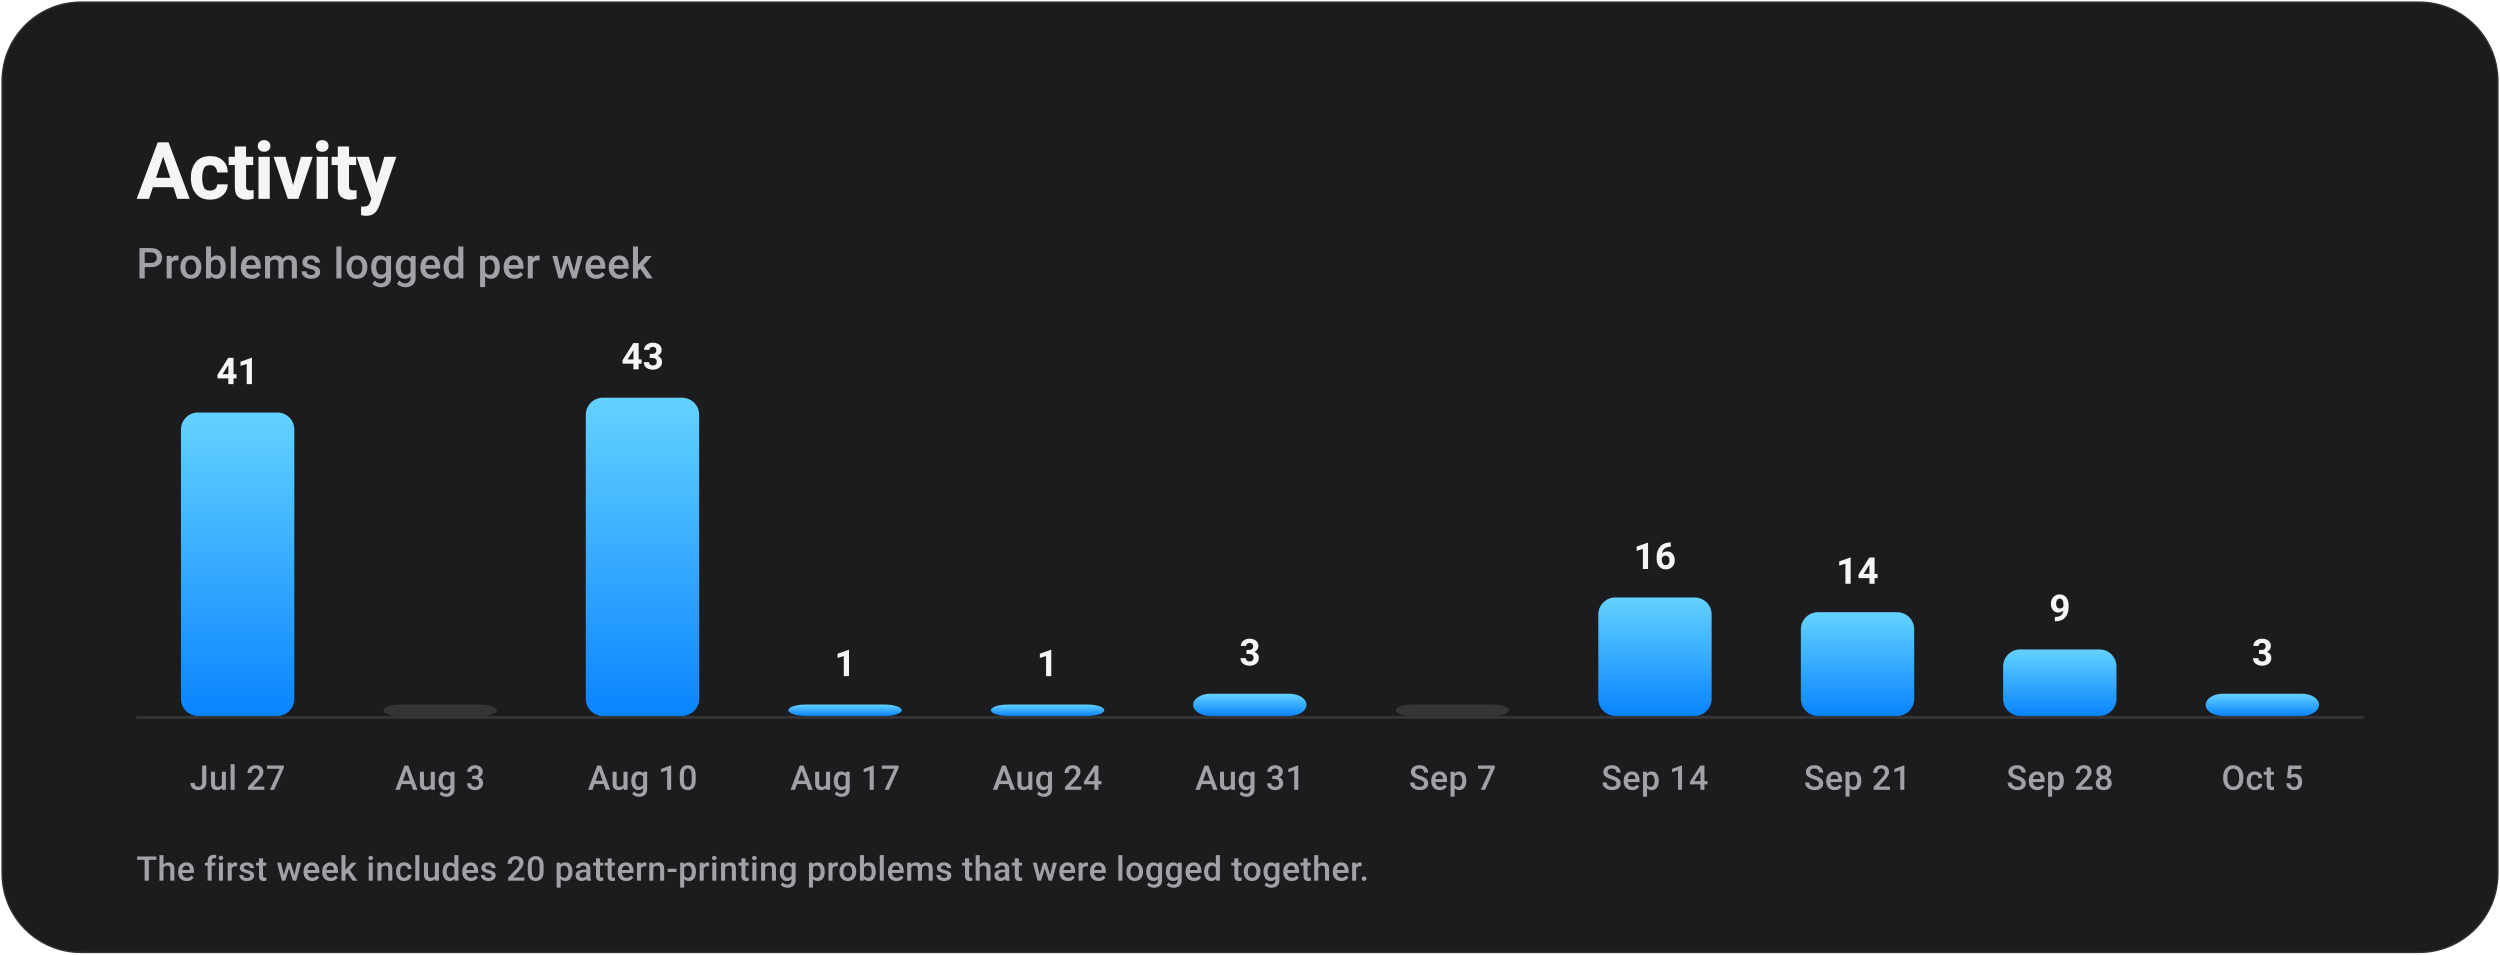
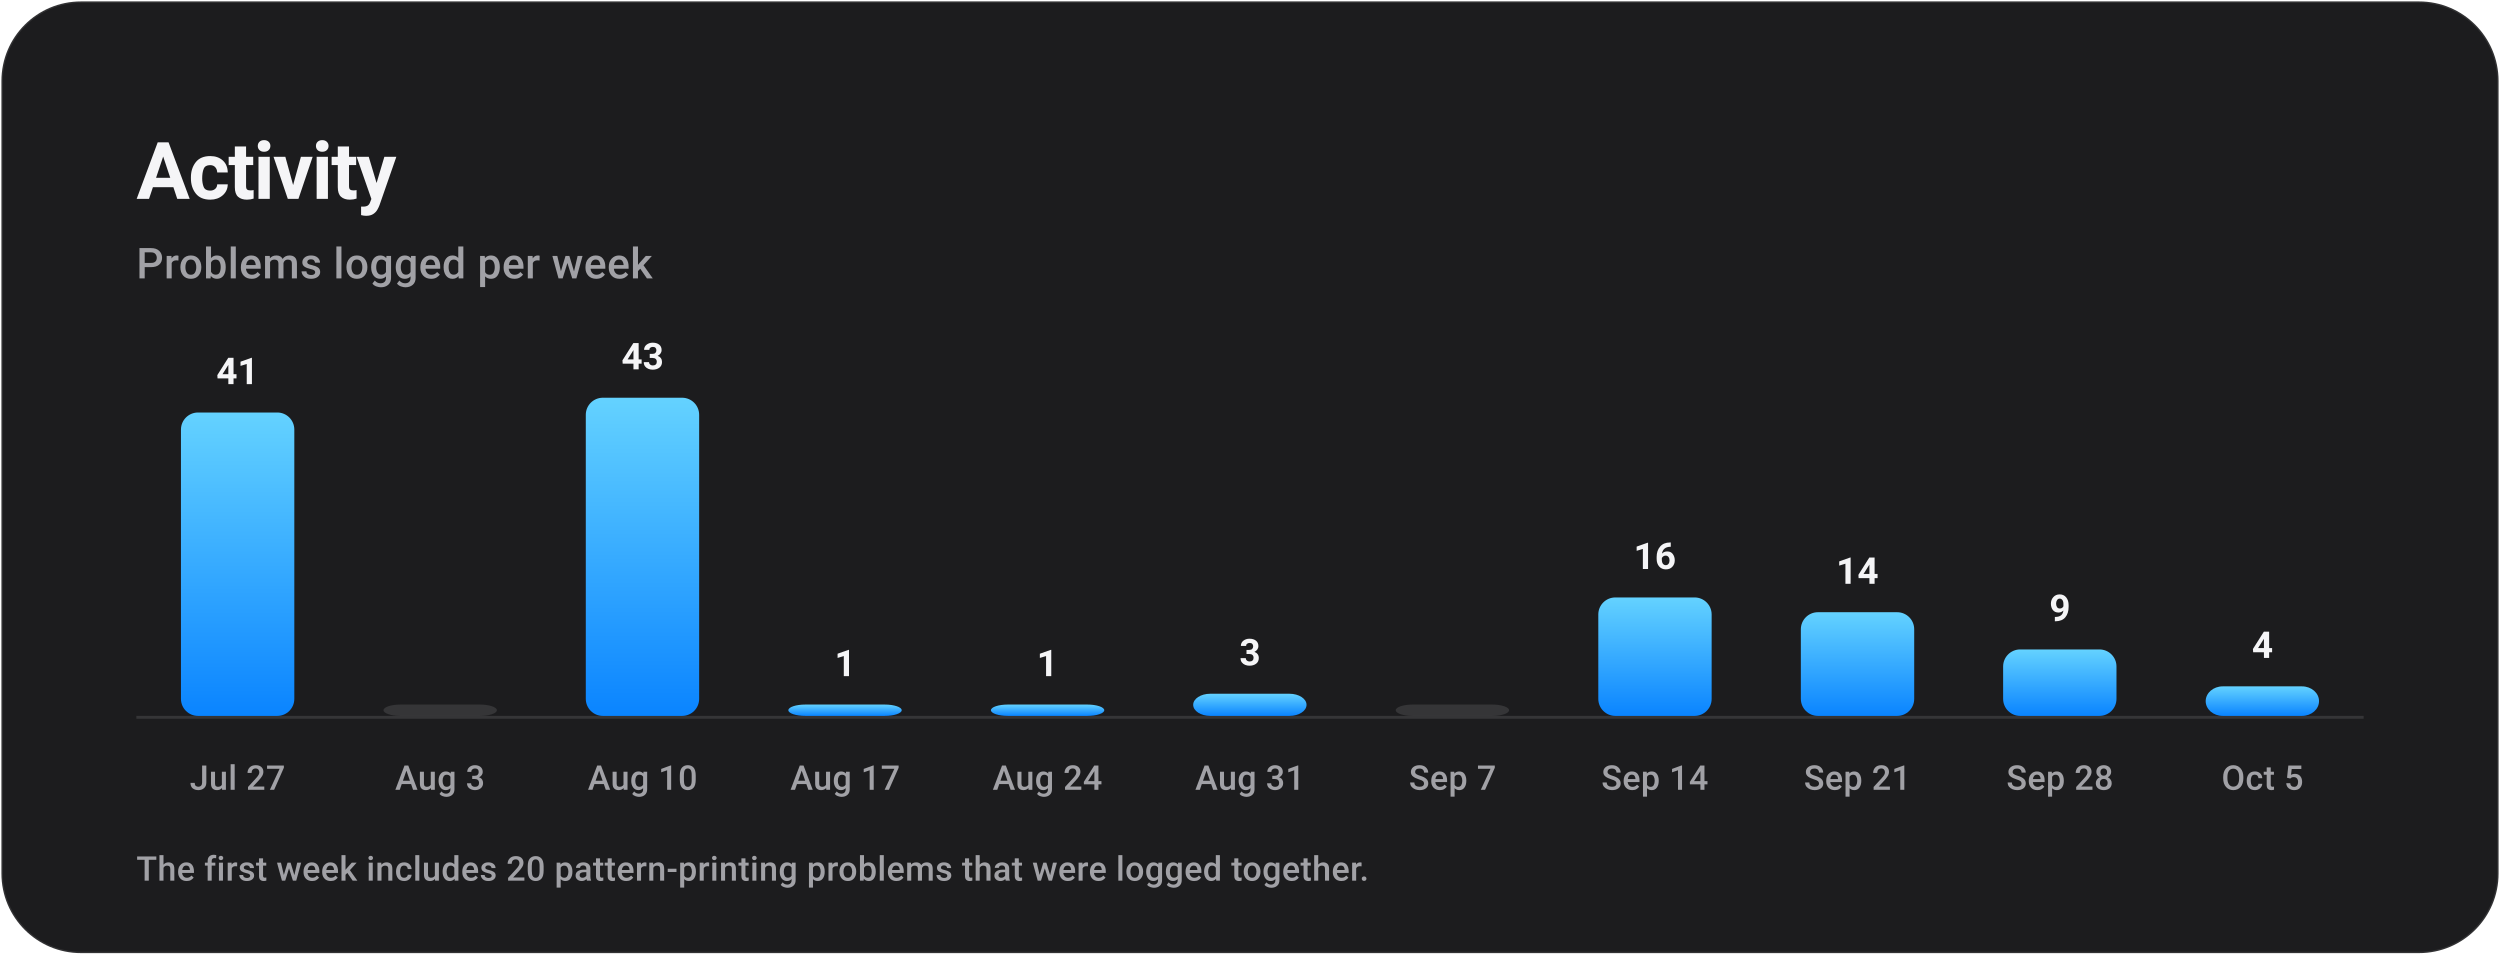
<svg xmlns="http://www.w3.org/2000/svg" width="880" height="336" viewBox="0 0 880 336" role="img" aria-labelledby="t d">
  <defs>
    <style>
text { font-family: -apple-system, BlinkMacSystemFont, "SF Pro Display", "SF Pro Text", "Segoe UI Variable Display", "Segoe UI", system-ui, Roboto, Helvetica, Arial, sans-serif; }
.num { font-variant-numeric: tabular-nums; }
@keyframes grow { from { transform: scaleX(0); } to { transform: scaleX(1); } }
@keyframes rise { from { transform: scaleY(0); } to { transform: scaleY(1); } }
@keyframes pop { from { opacity: 0; transform: scale(.92); } to { opacity: 1; transform: scale(1); } }
@keyframes fade { from { opacity: 0; transform: translateY(6px); } to { opacity: 1; transform: translateY(0); } }
.grow { transform-box: fill-box; transform-origin: 0% 50%; animation: grow .8s cubic-bezier(.22,1,.36,1) both; }
.rise { transform-box: fill-box; transform-origin: 50% 100%; animation: rise .8s cubic-bezier(.22,1,.36,1) both; }
.pop { transform-box: fill-box; transform-origin: 50% 50%; animation: pop .8s cubic-bezier(.22,1,.36,1) both; }
.fade { animation: fade .7s cubic-bezier(.22,1,.36,1) both; }
@media (prefers-reduced-motion: reduce) { .grow, .rise, .pop { transform-box: fill-box; transform-origin: 50% 50%; animation: pop .8s cubic-bezier(.22,1,.36,1) both; }
.fade { animation: none; } }
</style>
    <linearGradient id="acc" x1="0" y1="0" x2="1" y2="0">
      <stop offset="0" stop-color="#0A84FF" />
      <stop offset="1" stop-color="#64D2FF" />
    </linearGradient>
    <linearGradient id="accv" x1="0" y1="1" x2="0" y2="0">
      <stop offset="0" stop-color="#0A84FF" />
      <stop offset="1" stop-color="#64D2FF" />
    </linearGradient>
  </defs>
  <rect x="0.5" y="0.5" width="879" height="335" rx="28" fill="#1C1C1E" stroke="rgba(255,255,255,0.10)" />
  <text x="48" y="70" font-size="28" font-weight="700" fill="#F5F5F7" text-anchor="start" letter-spacing="-0.02em">Activity</text>
  <text x="48" y="98" font-size="15" font-weight="500" fill="#A1A1A6" text-anchor="start" letter-spacing="0.01em">Problems logged per week</text>
  <line x1="48" y1="252.5" x2="832" y2="252.5" stroke="rgba(255,255,255,0.11)" />
  <rect class="rise" style="animation-delay:0ms" x="63.7" y="145.2" width="39.9" height="106.8" rx="6" fill="url(#accv)" />
  <text x="83.6" y="135.2" font-size="13" font-weight="650" fill="#F5F5F7" text-anchor="middle" letter-spacing="0.0em" class="num">41</text>
  <text x="83.6" y="278" font-size="12" font-weight="500" fill="#A1A1A6" text-anchor="middle" letter-spacing="0.01em">Jul 27</text>
  <rect class="rise" style="animation-delay:50ms" x="135.0" y="248.0" width="39.9" height="4.0" rx="6" fill="rgba(255,255,255,0.11)" />
  <text x="154.9" y="278" font-size="12" font-weight="500" fill="#A1A1A6" text-anchor="middle" letter-spacing="0.01em">Aug 3</text>
  <rect class="rise" style="animation-delay:100ms" x="206.2" y="140.0" width="39.9" height="112.0" rx="6" fill="url(#accv)" />
  <text x="226.2" y="130.0" font-size="13" font-weight="650" fill="#F5F5F7" text-anchor="middle" letter-spacing="0.0em" class="num">43</text>
  <text x="226.2" y="278" font-size="12" font-weight="500" fill="#A1A1A6" text-anchor="middle" letter-spacing="0.01em">Aug 10</text>
  <rect class="rise" style="animation-delay:150ms" x="277.5" y="248.0" width="39.9" height="4.0" rx="6" fill="url(#accv)" />
  <text x="297.5" y="238.0" font-size="13" font-weight="650" fill="#F5F5F7" text-anchor="middle" letter-spacing="0.0em" class="num">1</text>
  <text x="297.5" y="278" font-size="12" font-weight="500" fill="#A1A1A6" text-anchor="middle" letter-spacing="0.01em">Aug 17</text>
  <rect class="rise" style="animation-delay:200ms" x="348.8" y="248.0" width="39.9" height="4.0" rx="6" fill="url(#accv)" />
  <text x="368.7" y="238.0" font-size="13" font-weight="650" fill="#F5F5F7" text-anchor="middle" letter-spacing="0.0em" class="num">1</text>
  <text x="368.7" y="278" font-size="12" font-weight="500" fill="#A1A1A6" text-anchor="middle" letter-spacing="0.01em">Aug 24</text>
  <rect class="rise" style="animation-delay:250ms" x="420.0" y="244.2" width="39.9" height="7.8" rx="6" fill="url(#accv)" />
  <text x="440.0" y="234.2" font-size="13" font-weight="650" fill="#F5F5F7" text-anchor="middle" letter-spacing="0.0em" class="num">3</text>
  <text x="440.0" y="278" font-size="12" font-weight="500" fill="#A1A1A6" text-anchor="middle" letter-spacing="0.01em">Aug 31</text>
  <rect class="rise" style="animation-delay:300ms" x="491.3" y="248.0" width="39.9" height="4.0" rx="6" fill="rgba(255,255,255,0.11)" />
  <text x="511.3" y="278" font-size="12" font-weight="500" fill="#A1A1A6" text-anchor="middle" letter-spacing="0.01em">Sep 7</text>
  <rect class="rise" style="animation-delay:350ms" x="562.6" y="210.3" width="39.9" height="41.7" rx="6" fill="url(#accv)" />
  <text x="582.5" y="200.3" font-size="13" font-weight="650" fill="#F5F5F7" text-anchor="middle" letter-spacing="0.0em" class="num">16</text>
  <text x="582.5" y="278" font-size="12" font-weight="500" fill="#A1A1A6" text-anchor="middle" letter-spacing="0.01em">Sep 14</text>
  <rect class="rise" style="animation-delay:400ms" x="633.9" y="215.5" width="39.9" height="36.5" rx="6" fill="url(#accv)" />
  <text x="653.8" y="205.5" font-size="13" font-weight="650" fill="#F5F5F7" text-anchor="middle" letter-spacing="0.0em" class="num">14</text>
  <text x="653.8" y="278" font-size="12" font-weight="500" fill="#A1A1A6" text-anchor="middle" letter-spacing="0.01em">Sep 21</text>
  <rect class="rise" style="animation-delay:450ms" x="705.1" y="228.6" width="39.9" height="23.4" rx="6" fill="url(#accv)" />
  <text x="725.1" y="218.6" font-size="13" font-weight="650" fill="#F5F5F7" text-anchor="middle" letter-spacing="0.0em" class="num">9</text>
  <text x="725.1" y="278" font-size="12" font-weight="500" fill="#A1A1A6" text-anchor="middle" letter-spacing="0.01em">Sep 28</text>
-   <rect class="rise" style="animation-delay:500ms" x="776.4" y="244.2" width="39.9" height="7.8" rx="6" fill="url(#accv)" />
-   <text x="796.4" y="234.2" font-size="13" font-weight="650" fill="#F5F5F7" text-anchor="middle" letter-spacing="0.0em" class="num">3</text>
+   <rect class="rise" style="animation-delay:500ms" x="776.4" y="241.6" width="39.9" height="10.4" rx="6" fill="url(#accv)" />
+   <text x="796.4" y="231.6" font-size="13" font-weight="650" fill="#F5F5F7" text-anchor="middle" letter-spacing="0.0em" class="num">4</text>
  <text x="796.4" y="278" font-size="12" font-weight="500" fill="#A1A1A6" text-anchor="middle" letter-spacing="0.01em">Oct 5</text>
  <text x="48" y="310" font-size="12" font-weight="500" fill="#A1A1A6" text-anchor="start" letter-spacing="0.01em">The first week includes 20 pattern-printing problems that were logged together.</text>
</svg>
